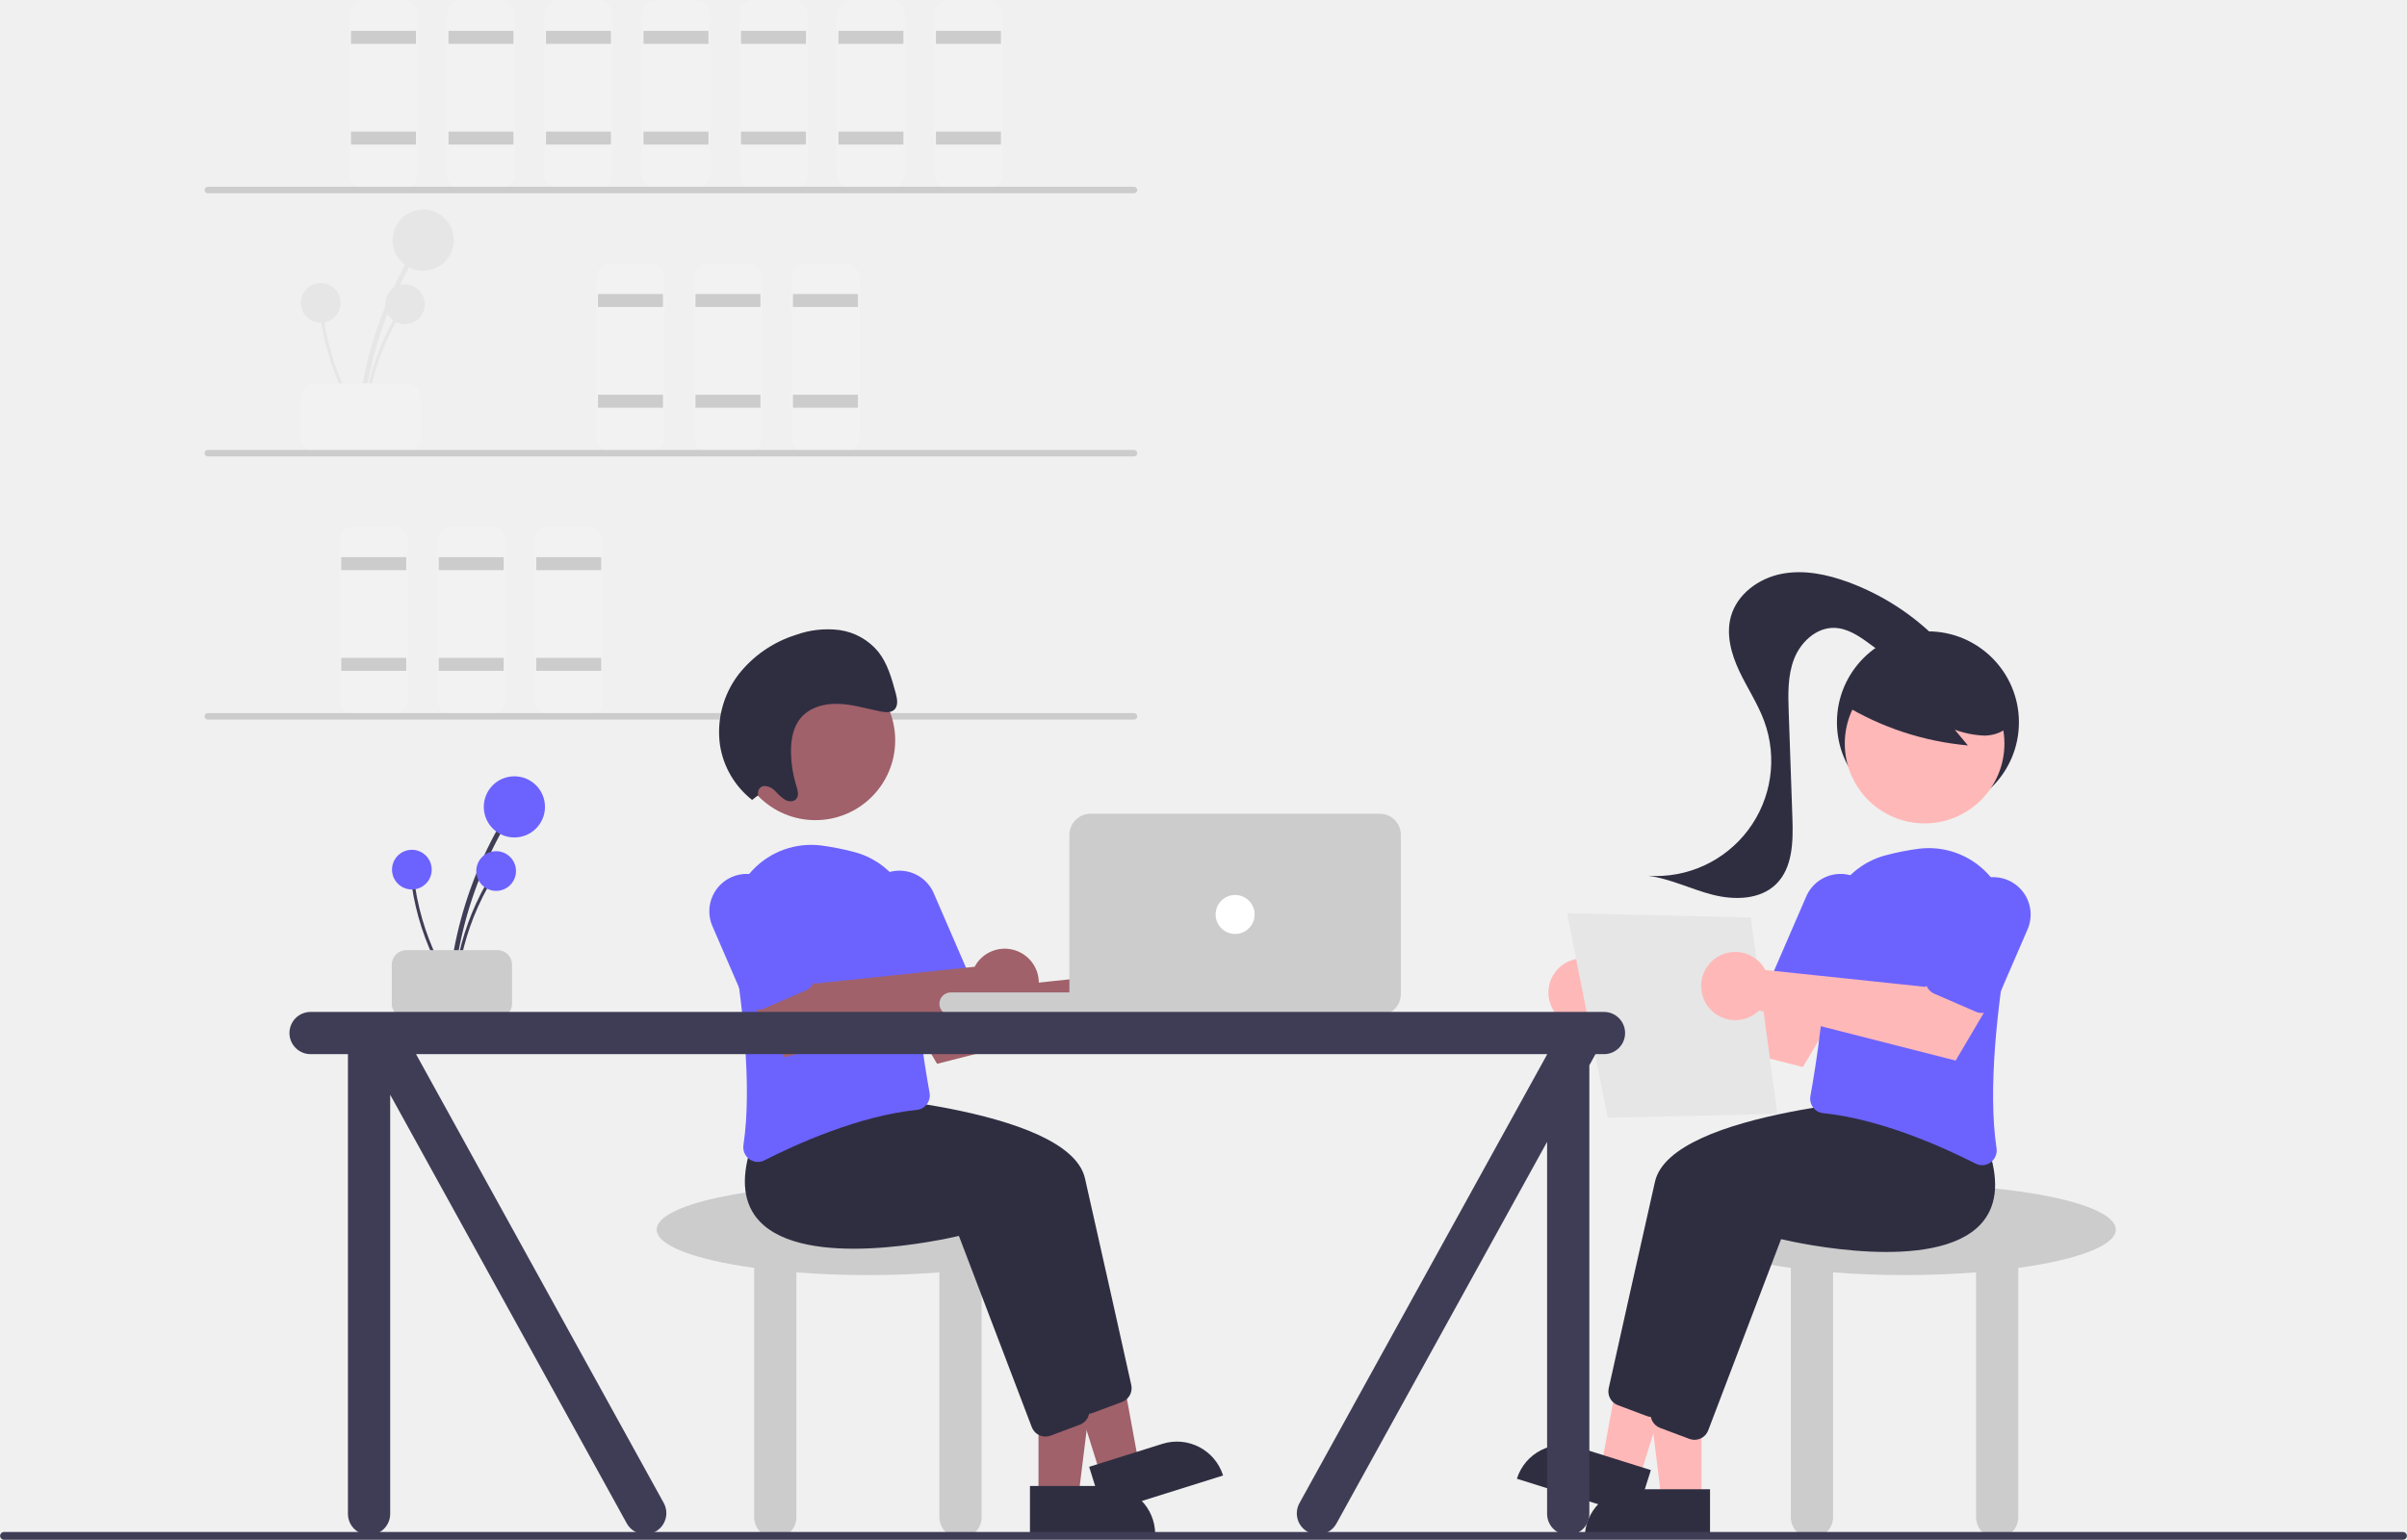
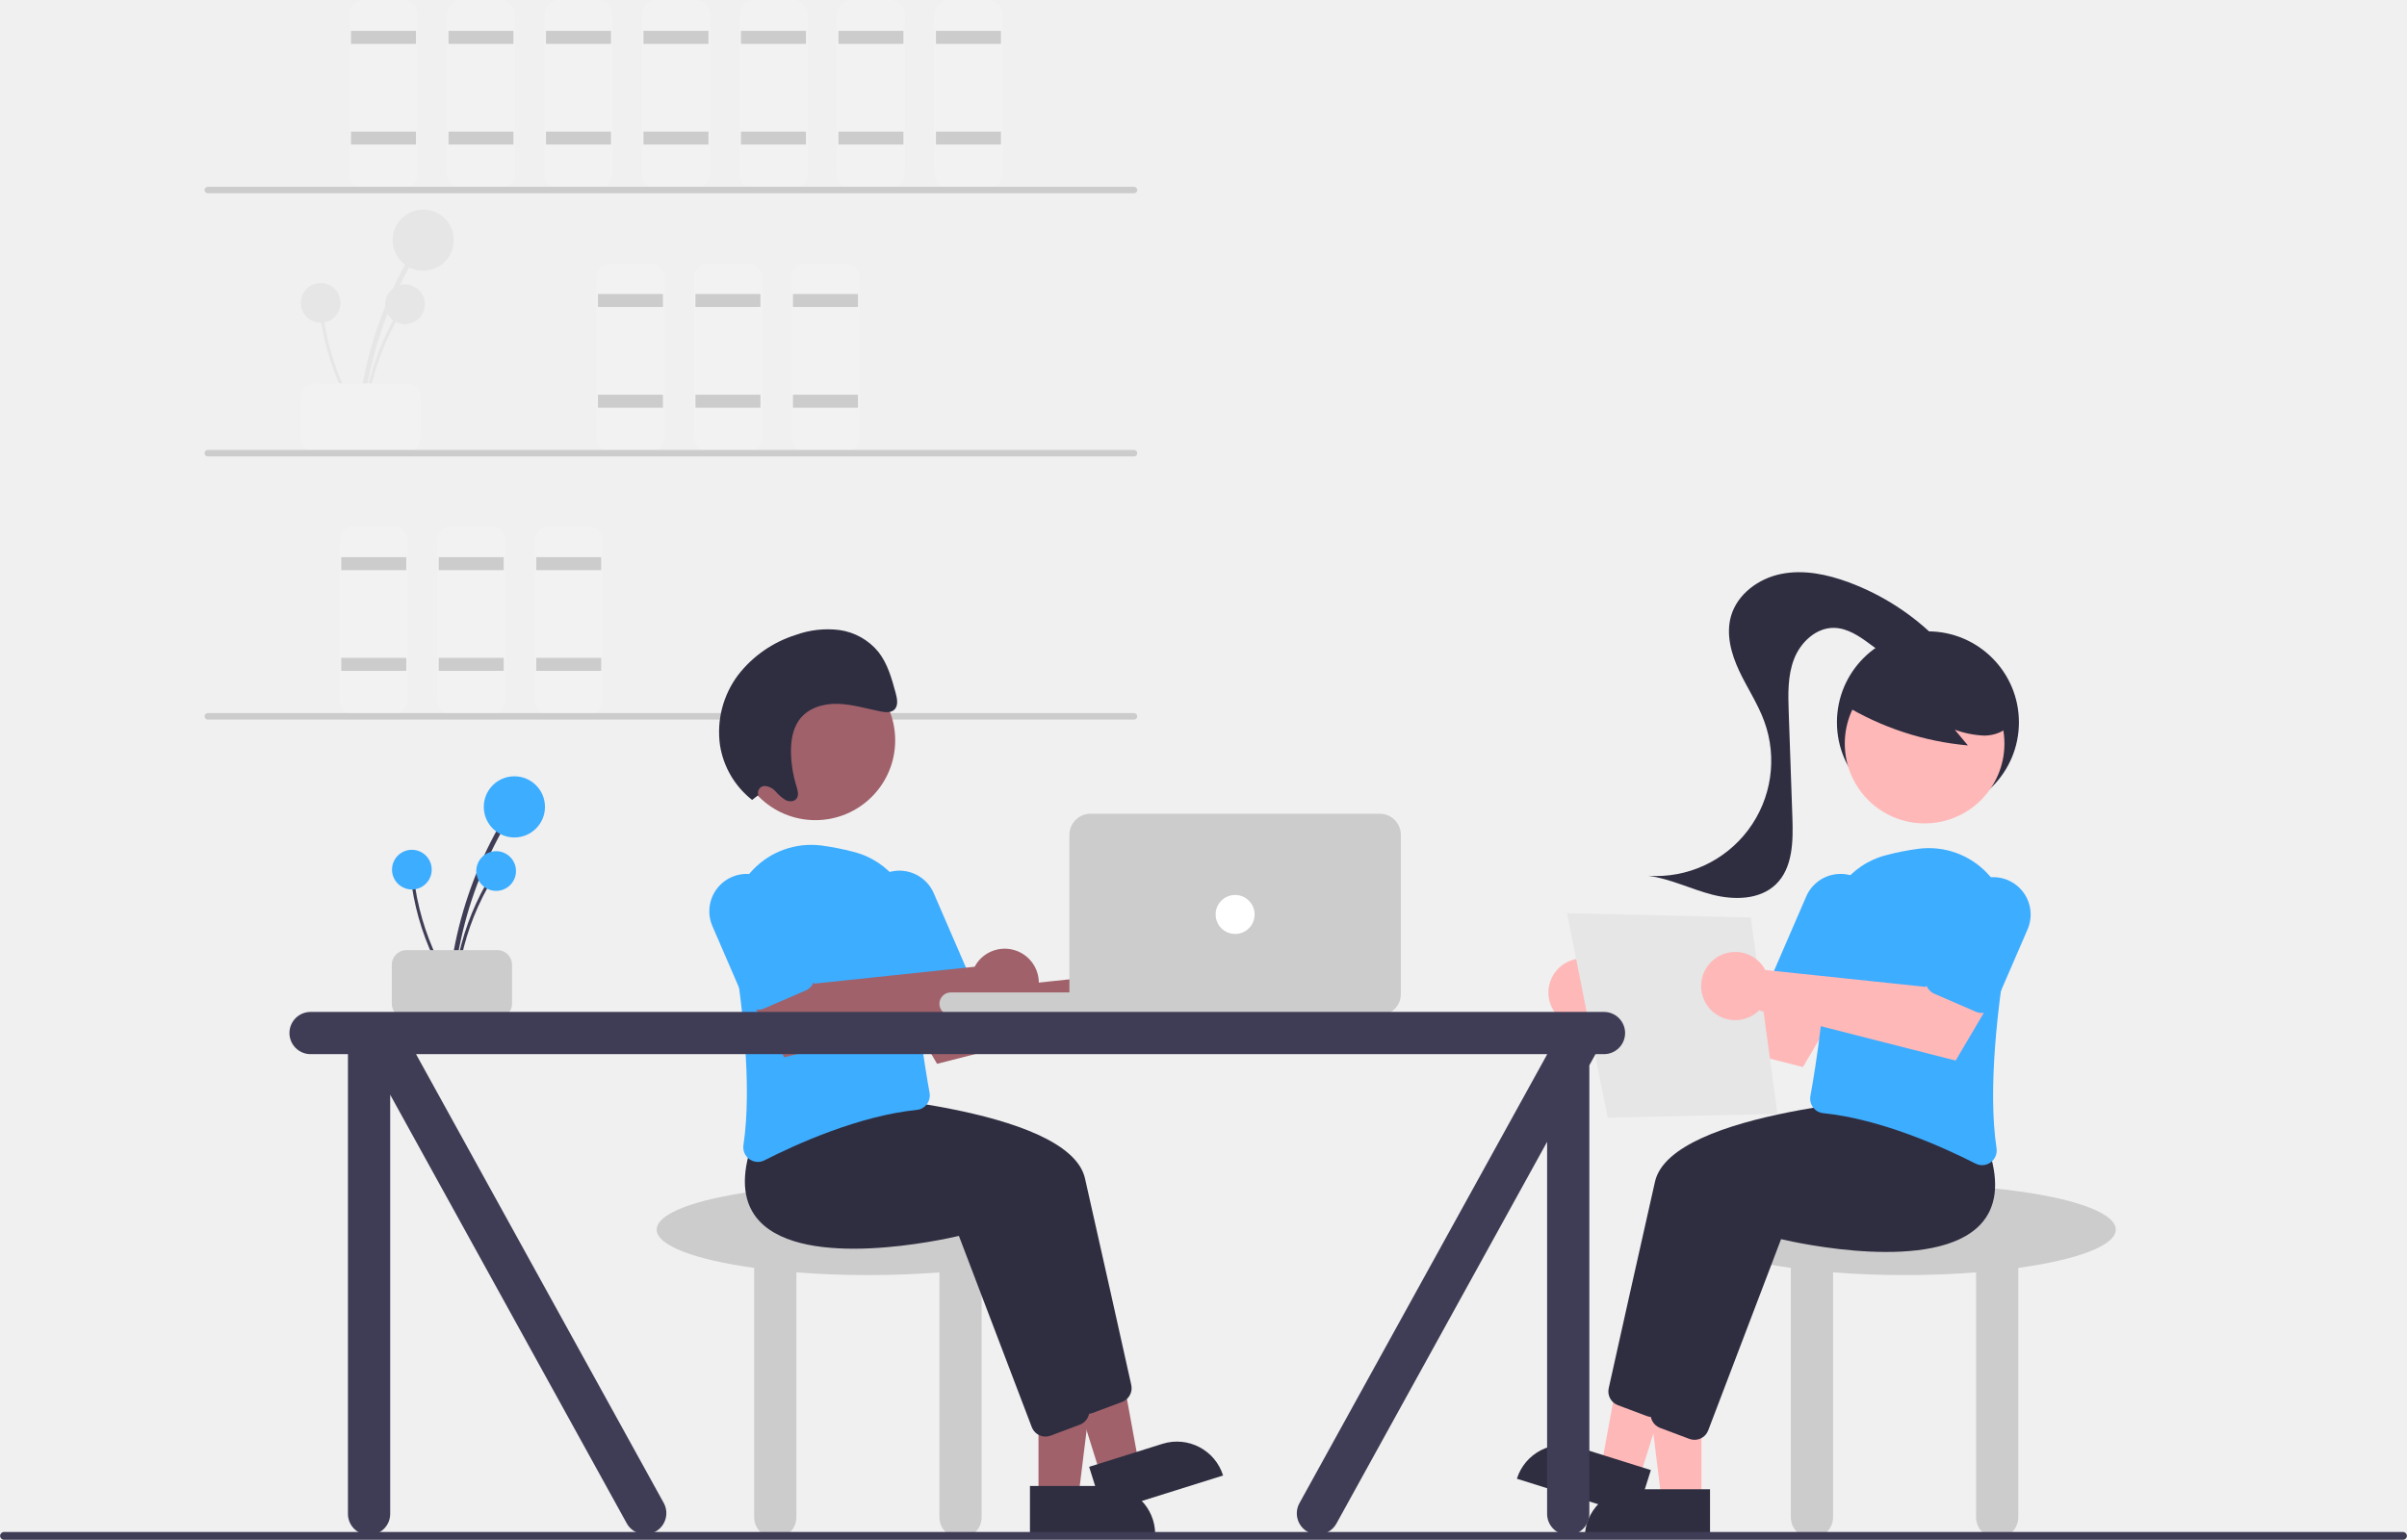
<svg xmlns="http://www.w3.org/2000/svg" id="b959f442-9ede-455f-a827-2b42a560702a" data-name="Layer 1" width="740.675" height="473.949" viewBox="0 0 740.675 473.949">
  <path d="M341.173,342.449a122.042,122.042,0,0,1,10.101-38.517q2.28-5.092,5.018-9.961a.744.744,0,0,0-1.284-.75,123.728,123.728,0,0,0-13.768,37.982q-1.034,5.584-1.554,11.246c-.088.952,1.399.946,1.486,0Z" transform="translate(-229.6623 -213.0257)" fill="#e6e6e6" />
  <circle cx="130.23" cy="73.914" r="9.414" fill="#e6e6e6" />
  <path d="M342.136,342.699a79.174,79.174,0,0,1,6.553-24.988q1.479-3.304,3.255-6.462a.483.483,0,0,0-.833-.487,80.268,80.268,0,0,0-8.932,24.641q-.671,3.622-1.008,7.296c-.057.618.908.614.964,0Z" transform="translate(-229.6623 -213.0257)" fill="#e6e6e6" />
  <circle cx="124.618" cy="93.662" r="6.108" fill="#e6e6e6" />
  <path d="M340.919,342.122a79.174,79.174,0,0,1-10.202-23.733q-.866-3.515-1.408-7.097a.483.483,0,0,0-.956.128,80.269,80.269,0,0,0,8.113,24.922q1.699,3.269,3.693,6.373c.335.522,1.093-.074.76-.593Z" transform="translate(-229.6623 -213.0257)" fill="#e6e6e6" />
  <circle cx="98.683" cy="93.233" r="6.108" fill="#e6e6e6" />
  <path d="M322.169,347.526v-12a4.505,4.505,0,0,1,4.5-4.5h28a4.505,4.505,0,0,1,4.5,4.5v12a4.505,4.505,0,0,1-4.5,4.5h-28A4.505,4.505,0,0,1,322.169,347.526Z" transform="translate(-229.6623 -213.0257)" fill="#f2f2f2" style="isolation:isolate" />
  <path d="M353.669,271.026h-12a4.505,4.505,0,0,1-4.5-4.5v-49a4.505,4.505,0,0,1,4.5-4.5h12a4.505,4.505,0,0,1,4.5,4.5v49A4.505,4.505,0,0,1,353.669,271.026Z" transform="translate(-229.6623 -213.0257)" fill="#f2f2f2" style="isolation:isolate" />
  <rect x="108.007" y="9.5" width="20" height="4" fill="#ccc" />
  <rect x="108.007" y="40.5" width="20" height="4" fill="#ccc" />
  <path d="M383.669,271.026h-12a4.505,4.505,0,0,1-4.5-4.5v-49a4.505,4.505,0,0,1,4.5-4.5h12a4.505,4.505,0,0,1,4.5,4.5v49A4.505,4.505,0,0,1,383.669,271.026Z" transform="translate(-229.6623 -213.0257)" fill="#f2f2f2" style="isolation:isolate" />
  <rect x="138.007" y="9.5" width="20" height="4" fill="#ccc" />
  <rect x="138.007" y="40.5" width="20" height="4" fill="#ccc" />
  <path d="M413.669,271.026h-12a4.505,4.505,0,0,1-4.5-4.5v-49a4.505,4.505,0,0,1,4.5-4.5h12a4.505,4.505,0,0,1,4.5,4.5v49A4.505,4.505,0,0,1,413.669,271.026Z" transform="translate(-229.6623 -213.0257)" fill="#f2f2f2" style="isolation:isolate" />
  <rect x="168.007" y="9.5" width="20" height="4" fill="#ccc" />
  <rect x="168.007" y="40.5" width="20" height="4" fill="#ccc" />
  <path d="M429.669,352.026h-12a4.505,4.505,0,0,1-4.5-4.5v-49a4.505,4.505,0,0,1,4.5-4.5h12a4.505,4.505,0,0,1,4.5,4.5v49A4.505,4.505,0,0,1,429.669,352.026Z" transform="translate(-229.6623 -213.0257)" fill="#f2f2f2" style="isolation:isolate" />
  <rect x="184.007" y="90.5" width="20" height="4" fill="#ccc" />
  <rect x="184.007" y="121.5" width="20" height="4" fill="#ccc" />
  <path d="M459.669,352.026h-12a4.505,4.505,0,0,1-4.5-4.5v-49a4.505,4.505,0,0,1,4.5-4.5h12a4.505,4.505,0,0,1,4.5,4.5v49A4.505,4.505,0,0,1,459.669,352.026Z" transform="translate(-229.6623 -213.0257)" fill="#f2f2f2" style="isolation:isolate" />
  <rect x="214.007" y="90.5" width="20" height="4" fill="#ccc" />
  <rect x="214.007" y="121.5" width="20" height="4" fill="#ccc" />
  <path d="M489.669,352.026h-12a4.505,4.505,0,0,1-4.5-4.5v-49a4.505,4.505,0,0,1,4.5-4.5h12a4.505,4.505,0,0,1,4.5,4.5v49A4.505,4.505,0,0,1,489.669,352.026Z" transform="translate(-229.6623 -213.0257)" fill="#f2f2f2" style="isolation:isolate" />
  <rect x="244.007" y="90.5" width="20" height="4" fill="#ccc" />
  <rect x="244.007" y="121.5" width="20" height="4" fill="#ccc" />
  <path d="M350.669,433.026h-12a4.505,4.505,0,0,1-4.5-4.5v-49a4.505,4.505,0,0,1,4.5-4.5h12a4.505,4.505,0,0,1,4.5,4.5v49A4.505,4.505,0,0,1,350.669,433.026Z" transform="translate(-229.6623 -213.0257)" fill="#f2f2f2" style="isolation:isolate" />
  <rect x="105.007" y="171.5" width="20" height="4" fill="#ccc" />
  <rect x="105.007" y="202.5" width="20" height="4" fill="#ccc" />
  <path d="M380.669,433.026h-12a4.505,4.505,0,0,1-4.5-4.5v-49a4.505,4.505,0,0,1,4.5-4.5h12a4.505,4.505,0,0,1,4.5,4.5v49A4.505,4.505,0,0,1,380.669,433.026Z" transform="translate(-229.6623 -213.0257)" fill="#f2f2f2" style="isolation:isolate" />
  <rect x="135.007" y="171.5" width="20" height="4" fill="#ccc" />
  <rect x="135.007" y="202.5" width="20" height="4" fill="#ccc" />
  <path d="M410.669,433.026h-12a4.505,4.505,0,0,1-4.5-4.5v-49a4.505,4.505,0,0,1,4.5-4.5h12a4.505,4.505,0,0,1,4.5,4.5v49A4.505,4.505,0,0,1,410.669,433.026Z" transform="translate(-229.6623 -213.0257)" fill="#f2f2f2" style="isolation:isolate" />
  <rect x="165.007" y="171.5" width="20" height="4" fill="#ccc" />
  <rect x="165.007" y="202.5" width="20" height="4" fill="#ccc" />
  <path d="M443.669,271.026h-12a4.505,4.505,0,0,1-4.5-4.5v-49a4.505,4.505,0,0,1,4.5-4.5h12a4.505,4.505,0,0,1,4.5,4.5v49A4.505,4.505,0,0,1,443.669,271.026Z" transform="translate(-229.6623 -213.0257)" fill="#f2f2f2" style="isolation:isolate" />
  <rect x="198.007" y="9.5" width="20" height="4" fill="#ccc" />
  <rect x="198.007" y="40.5" width="20" height="4" fill="#ccc" />
  <path d="M473.669,271.026h-12a4.505,4.505,0,0,1-4.5-4.5v-49a4.505,4.505,0,0,1,4.5-4.5h12a4.505,4.505,0,0,1,4.5,4.5v49A4.505,4.505,0,0,1,473.669,271.026Z" transform="translate(-229.6623 -213.0257)" fill="#f2f2f2" style="isolation:isolate" />
  <rect x="228.007" y="9.5" width="20" height="4" fill="#ccc" />
  <rect x="228.007" y="40.5" width="20" height="4" fill="#ccc" />
  <path d="M503.669,271.026h-12a4.505,4.505,0,0,1-4.5-4.5v-49a4.505,4.505,0,0,1,4.5-4.5h12a4.505,4.505,0,0,1,4.5,4.5v49A4.505,4.505,0,0,1,503.669,271.026Z" transform="translate(-229.6623 -213.0257)" fill="#f2f2f2" style="isolation:isolate" />
  <rect x="258.007" y="9.5" width="20" height="4" fill="#ccc" />
  <rect x="258.007" y="40.5" width="20" height="4" fill="#ccc" />
  <path d="M533.669,271.026h-12a4.505,4.505,0,0,1-4.5-4.5v-49a4.505,4.505,0,0,1,4.5-4.5h12a4.505,4.505,0,0,1,4.5,4.5v49A4.505,4.505,0,0,1,533.669,271.026Z" transform="translate(-229.6623 -213.0257)" fill="#f2f2f2" style="isolation:isolate" />
  <rect x="288.007" y="9.5" width="20" height="4" fill="#ccc" />
  <rect x="288.007" y="40.5" width="20" height="4" fill="#ccc" />
  <path d="M578.61,272.526h-285a1,1,0,0,1,0-2h285a1,1,0,0,1,0,2Z" transform="translate(-229.6623 -213.0257)" fill="#ccc" />
  <path d="M578.61,353.526h-285a1,1,0,0,1,0-2h285a1,1,0,0,1,0,2Z" transform="translate(-229.6623 -213.0257)" fill="#ccc" />
  <path d="M578.61,434.526h-285a1,1,0,0,1,0-2h285a1,1,0,0,1,0,2Z" transform="translate(-229.6623 -213.0257)" fill="#ccc" />
  <path d="M561.732,591.508c0-7.732-29.102-14-65-14s-65,6.268-65,14c0,4.955,11.964,9.306,30,11.794V680.008a6.5,6.5,0,0,0,13,0V604.684c6.872.532,14.277.824,22,.824s15.128-.292,22-.824v75.324a6.5,6.5,0,0,0,13,0V603.302C549.768,600.814,561.732,596.463,561.732,591.508Z" transform="translate(-229.6623 -213.0257)" fill="#ccc" />
  <polygon points="319.563 460.906 331.823 460.906 337.655 413.618 319.561 413.618 319.563 460.906" fill="#a0616a" />
  <path d="M546.598,670.428h38.531a0,0,0,0,1,0,0v14.887a0,0,0,0,1,0,0H561.485a14.887,14.887,0,0,1-14.887-14.887v0A0,0,0,0,1,546.598,670.428Z" transform="translate(902.0962 1142.692) rotate(179.9974)" fill="#2f2e41" />
  <polygon points="338.701 454.064 350.398 450.393 341.806 403.528 324.542 408.945 338.701 454.064" fill="#a0616a" />
  <path d="M566.152,658.424h38.531a0,0,0,0,1,0,0v14.887a0,0,0,0,1,0,0H581.039a14.887,14.887,0,0,1-14.887-14.887v0A0,0,0,0,1,566.152,658.424Z" transform="translate(1113.688 912.876) rotate(162.5774)" fill="#2f2e41" />
  <path d="M560.161,645.324l-22.427-58.871c-5.031,1.182-47.227,10.519-61.359-4.528-4.843-5.157-5.788-12.629-2.808-22.208l8.248-10.364.256.014c3.118.164,76.435,4.273,81.461,26.389,4.238,18.645,11.977,53.405,14.247,63.615a4.516,4.516,0,0,1-2.814,5.184l-9.019,3.382a4.462,4.462,0,0,1-1.572.286A4.513,4.513,0,0,1,560.161,645.324Z" transform="translate(-229.6623 -213.0257)" fill="#2f2e41" />
  <path d="M547.161,652.324l-22.427-58.871c-5.032,1.182-47.227,10.518-61.359-4.528-4.843-5.157-5.788-12.629-2.808-22.208l8.248-10.364.256.014c3.118.164,76.435,4.273,81.461,26.389,4.238,18.645,11.977,53.405,14.247,63.615a4.516,4.516,0,0,1-2.814,5.184l-9.019,3.382a4.462,4.462,0,0,1-1.572.286A4.513,4.513,0,0,1,547.161,652.324Z" transform="translate(-229.6623 -213.0257)" fill="#2f2e41" />
  <path d="M577.469,511.202a10.527,10.527,0,0,0-.885,1.402l-49.32,5.196-7.1-9.734-16.091,8.794,13.944,23.621,60.487-15.423a10.496,10.496,0,1,0-1.036-13.857Z" transform="translate(-229.6623 -213.0257)" fill="#a0616a" />
-   <path d="M460.25,569.825a4.507,4.507,0,0,1-1.819-4.349c2.782-18.343-.419-44.619-3.595-63.433a24.795,24.795,0,0,1,27.559-28.762,79.865,79.865,0,0,1,9.913,1.954h0a24.596,24.596,0,0,1,18.582,24.468c-.475,18.154,3.211,40.806,4.818,49.701a4.519,4.519,0,0,1-.834,3.511,4.392,4.392,0,0,1-3.095,1.75c-17.808,1.817-37.012,10.502-46.875,15.517a4.501,4.501,0,0,1-2.05.501A4.429,4.429,0,0,1,460.25,569.825Z" transform="translate(-229.6623 -213.0257)" fill="#6c63ff" />
-   <path d="M508.321,522.514a4.471,4.471,0,0,1-2.474-2.397l-9.931-22.942a11.5,11.5,0,1,1,21.107-9.136l9.932,22.942a4.506,4.506,0,0,1-2.342,5.917l-12.848,5.562a4.469,4.469,0,0,1-3.444.055Z" transform="translate(-229.6623 -213.0257)" fill="#6c63ff" />
+   <path d="M460.25,569.825a4.507,4.507,0,0,1-1.819-4.349c2.782-18.343-.419-44.619-3.595-63.433a24.795,24.795,0,0,1,27.559-28.762,79.865,79.865,0,0,1,9.913,1.954h0a24.596,24.596,0,0,1,18.582,24.468c-.475,18.154,3.211,40.806,4.818,49.701a4.519,4.519,0,0,1-.834,3.511,4.392,4.392,0,0,1-3.095,1.75c-17.808,1.817-37.012,10.502-46.875,15.517a4.501,4.501,0,0,1-2.05.501A4.429,4.429,0,0,1,460.25,569.825Z" transform="translate(-229.6623 -213.0257)" fill="#3dadff" />
+   <path d="M508.321,522.514a4.471,4.471,0,0,1-2.474-2.397l-9.931-22.942a11.5,11.5,0,1,1,21.107-9.136l9.932,22.942a4.506,4.506,0,0,1-2.342,5.917l-12.848,5.562a4.469,4.469,0,0,1-3.444.055Z" transform="translate(-229.6623 -213.0257)" fill="#3dadff" />
  <path d="M530.469,509.202a10.527,10.527,0,0,0-.885,1.402l-49.32,5.196-7.1-9.734-16.091,8.794,13.944,23.621,60.487-15.423a10.496,10.496,0,1,0-1.036-13.857Z" transform="translate(-229.6623 -213.0257)" fill="#a0616a" />
-   <path d="M461.321,523.514a4.471,4.471,0,0,1-2.474-2.397l-9.931-22.942a11.5,11.5,0,1,1,21.107-9.136l9.932,22.942a4.506,4.506,0,0,1-2.342,5.917l-12.848,5.562a4.469,4.469,0,0,1-3.444.055Z" transform="translate(-229.6623 -213.0257)" fill="#6c63ff" />
+   <path d="M461.321,523.514a4.471,4.471,0,0,1-2.474-2.397l-9.931-22.942a11.5,11.5,0,1,1,21.107-9.136l9.932,22.942a4.506,4.506,0,0,1-2.342,5.917l-12.848,5.562a4.469,4.469,0,0,1-3.444.055Z" transform="translate(-229.6623 -213.0257)" fill="#3dadff" />
  <circle cx="250.906" cy="227.891" r="24.561" fill="#a0616a" />
  <path d="M463.008,457.773a2.135,2.135,0,0,1,1.856-2.819,4.93,4.93,0,0,1,3.476,1.715,13.834,13.834,0,0,0,3.071,2.637c1.188.599,2.8.514,3.477-.628.636-1.072.2-2.508-.185-3.753a36.907,36.907,0,0,1-1.63-9.77c-.111-3.7.411-7.562,2.46-10.448,2.644-3.725,7.371-5.139,11.845-5.036s8.875,1.484,13.307,2.357c1.53.301,3.328.455,4.352-.73,1.088-1.261.688-3.301.226-5.004-1.201-4.417-2.475-8.985-5.265-12.552a18.898,18.898,0,0,0-12.061-6.79,28.938,28.938,0,0,0-13.462,1.528,36.096,36.096,0,0,0-17.683,12.319,29.236,29.236,0,0,0-5.578,21.6,26.667,26.667,0,0,0,9.886,16.855Z" transform="translate(-229.6623 -213.0257)" fill="#2f2e41" />
  <path d="M369.228,516.902a122.042,122.042,0,0,1,10.101-38.517q2.28-5.092,5.018-9.961a.744.744,0,0,0-1.284-.75,123.728,123.728,0,0,0-13.768,37.982q-1.034,5.584-1.554,11.246c-.088.952,1.399.946,1.486,0Z" transform="translate(-229.6623 -213.0257)" fill="#3f3d56" />
-   <circle cx="158.285" cy="248.368" r="9.414" fill="#6c63ff" />
+   <circle cx="158.285" cy="248.368" r="9.414" fill="#3dadff" />
  <path d="M370.191,517.152a79.174,79.174,0,0,1,6.553-24.988q1.479-3.304,3.255-6.462a.483.483,0,0,0-.833-.487,80.268,80.268,0,0,0-8.932,24.641q-.671,3.622-1.008,7.296c-.057.618.908.614.964,0Z" transform="translate(-229.6623 -213.0257)" fill="#3f3d56" />
-   <circle cx="152.673" cy="268.115" r="6.108" fill="#6c63ff" />
+   <circle cx="152.673" cy="268.115" r="6.108" fill="#3dadff" />
  <path d="M368.974,516.576a79.174,79.174,0,0,1-10.202-23.733q-.866-3.515-1.408-7.097a.483.483,0,0,0-.956.128,80.269,80.269,0,0,0,8.113,24.922q1.699,3.269,3.693,6.373c.335.522,1.093-.074.76-.593Z" transform="translate(-229.6623 -213.0257)" fill="#3f3d56" />
-   <circle cx="126.738" cy="267.687" r="6.108" fill="#6c63ff" />
+   <circle cx="126.738" cy="267.687" r="6.108" fill="#3dadff" />
  <path d="M350.224,521.979v-12a4.505,4.505,0,0,1,4.5-4.5h28a4.505,4.505,0,0,1,4.5,4.5v12a4.505,4.505,0,0,1-4.5,4.5h-28A4.505,4.505,0,0,1,350.224,521.979Z" transform="translate(-229.6623 -213.0257)" fill="#ccc" />
  <rect x="289.07" y="305.482" width="86" height="7" rx="3.5" fill="#ccc" />
  <path d="M654.232,525.508h-89a6.507,6.507,0,0,1-6.5-6.5v-49a6.507,6.507,0,0,1,6.5-6.5h89a6.507,6.507,0,0,1,6.5,6.5v49A6.507,6.507,0,0,1,654.232,525.508Z" transform="translate(-229.6623 -213.0257)" fill="#ccc" />
  <circle cx="380.07" cy="281.482" r="6" fill="#fff" />
  <path d="M880.732,591.508c0-7.732-29.102-14-65-14s-65,6.268-65,14c0,4.955,11.964,9.306,30,11.794V680.008a6.5,6.5,0,0,0,13,0V604.684c6.872.532,14.277.824,22,.824s15.128-.292,22-.824v75.324a6.5,6.5,0,0,0,13,0V603.302C868.768,600.814,880.732,596.463,880.732,591.508Z" transform="translate(-229.6623 -213.0257)" fill="#ccc" />
  <circle cx="593.257" cy="222.34" r="28" fill="#2f2e41" />
  <polygon points="523.577 461.906 511.317 461.906 505.485 414.618 523.579 414.618 523.577 461.906" fill="#ffb8b8" />
  <path d="M502.56,458.403h23.644a0,0,0,0,1,0,0v14.887a0,0,0,0,1,0,0H487.673a0,0,0,0,1,0,0v0A14.887,14.887,0,0,1,502.56,458.403Z" fill="#2f2e41" />
  <polygon points="504.439 455.064 492.742 451.393 501.334 404.528 518.598 409.945 504.439 455.064" fill="#ffb8b8" />
  <path d="M712.668,659.424h23.644a0,0,0,0,1,0,0v14.887a0,0,0,0,1,0,0H697.781a0,0,0,0,1,0,0v0A14.887,14.887,0,0,1,712.668,659.424Z" transform="translate(2.90601 -397.1277) rotate(17.42262)" fill="#2f2e41" />
  <path d="M738.09,649.222a4.462,4.462,0,0,1-1.572-.286l-9.019-3.382a4.516,4.516,0,0,1-2.814-5.184c2.271-10.21,10.01-44.971,14.247-63.615,5.026-22.115,78.343-26.225,81.461-26.389l.256-.014L828.897,560.717c2.98,9.579,2.036,17.051-2.808,22.208-14.132,15.047-56.327,5.71-61.359,4.528l-22.427,58.871A4.513,4.513,0,0,1,738.09,649.222Z" transform="translate(-229.6623 -213.0257)" fill="#2f2e41" />
  <path d="M751.09,656.222a4.462,4.462,0,0,1-1.572-.286l-9.019-3.382a4.516,4.516,0,0,1-2.814-5.184c2.271-10.21,10.01-44.971,14.247-63.615,5.026-22.115,78.343-26.225,81.461-26.389l.256-.014L841.897,567.717c2.98,9.579,2.036,17.051-2.808,22.208-14.132,15.046-56.327,5.71-61.359,4.528l-22.427,58.871A4.513,4.513,0,0,1,751.09,656.222Z" transform="translate(-229.6623 -213.0257)" fill="#2f2e41" />
  <path d="M724.995,512.202a10.526,10.526,0,0,1,.885,1.402l49.32,5.196,7.1-9.734,16.091,8.794-13.944,23.621L723.959,526.059a10.496,10.496,0,1,1,1.036-13.857Z" transform="translate(-229.6623 -213.0257)" fill="#ffb8b8" />
-   <path d="M839.608,571.684a4.501,4.501,0,0,1-2.05-.501c-9.862-5.015-29.066-13.699-46.875-15.517a4.392,4.392,0,0,1-3.095-1.75,4.519,4.519,0,0,1-.834-3.511c1.607-8.896,5.293-31.547,4.818-49.701a24.596,24.596,0,0,1,18.582-24.468h0a79.864,79.864,0,0,1,9.913-1.954,24.795,24.795,0,0,1,27.559,28.762c-3.176,18.813-6.377,45.09-3.595,63.433a4.507,4.507,0,0,1-1.819,4.349A4.429,4.429,0,0,1,839.608,571.684Z" transform="translate(-229.6623 -213.0257)" fill="#6c63ff" />
-   <path d="M792.486,523.832a4.496,4.496,0,0,1-1.787-.373l-12.848-5.562a4.506,4.506,0,0,1-2.342-5.917l9.932-22.942a11.5,11.5,0,1,1,21.107,9.136l-9.931,22.942a4.511,4.511,0,0,1-4.131,2.716Z" transform="translate(-229.6623 -213.0257)" fill="#6c63ff" />
+   <path d="M839.608,571.684a4.501,4.501,0,0,1-2.05-.501c-9.862-5.015-29.066-13.699-46.875-15.517a4.392,4.392,0,0,1-3.095-1.75,4.519,4.519,0,0,1-.834-3.511c1.607-8.896,5.293-31.547,4.818-49.701a24.596,24.596,0,0,1,18.582-24.468h0a79.864,79.864,0,0,1,9.913-1.954,24.795,24.795,0,0,1,27.559,28.762c-3.176,18.813-6.377,45.09-3.595,63.433a4.507,4.507,0,0,1-1.819,4.349A4.429,4.429,0,0,1,839.608,571.684Z" transform="translate(-229.6623 -213.0257)" fill="#3dadff" />
+   <path d="M792.486,523.832a4.496,4.496,0,0,1-1.787-.373l-12.848-5.562a4.506,4.506,0,0,1-2.342-5.917l9.932-22.942a11.5,11.5,0,1,1,21.107,9.136l-9.931,22.942a4.511,4.511,0,0,1-4.131,2.716Z" transform="translate(-229.6623 -213.0257)" fill="#3dadff" />
  <circle cx="592.234" cy="228.891" r="24.561" fill="#ffb8b8" />
  <path d="M796.893,429.85A88.591,88.591,0,0,0,835.219,442.478l-4.04-4.841a29.688,29.688,0,0,0,9.171,1.821c3.13-.049,6.41-1.254,8.186-3.832a9.342,9.342,0,0,0,.625-8.63,17.694,17.694,0,0,0-5.566-6.96,33.14,33.14,0,0,0-30.844-5.512,19.806,19.806,0,0,0-9.212,5.909c-2.328,2.872-6.811,5.432-5.619,8.932Z" transform="translate(-229.6623 -213.0257)" fill="#2f2e41" />
  <path d="M826.026,410.029a75.485,75.485,0,0,0-27.463-17.759c-6.639-2.459-13.865-3.979-20.805-2.582s-13.504,6.198-15.44,13.008c-1.583,5.568.052,11.564,2.509,16.806s5.738,10.102,7.725,15.54a35.468,35.468,0,0,1-35.689,47.562c6.819.914,13.105,4.119,19.771,5.825s14.533,1.59,19.486-3.185c5.241-5.052,5.346-13.267,5.092-20.542l-1.13-32.445c-.192-5.515-.356-11.208,1.633-16.356s6.716-9.656,12.235-9.609c4.183.035,7.884,2.569,11.239,5.068s6.904,5.165,11.071,5.536,8.923-2.711,8.611-6.882" transform="translate(-229.6623 -213.0257)" fill="#2f2e41" />
  <polygon points="482.197 281.087 538.75 282.422 546.943 342.878 494.716 344.05 482.197 281.087" fill="#e6e6e6" />
  <path d="M771.995,510.202a10.526,10.526,0,0,1,.885,1.402l49.32,5.196,7.1-9.734,16.091,8.794-13.944,23.621L770.959,524.059a10.496,10.496,0,1,1,1.036-13.857Z" transform="translate(-229.6623 -213.0257)" fill="#ffb8b8" />
-   <path d="M839.486,524.832a4.496,4.496,0,0,1-1.787-.373l-12.848-5.562a4.506,4.506,0,0,1-2.342-5.917l9.932-22.942a11.5,11.5,0,1,1,21.107,9.136l-9.931,22.942a4.511,4.511,0,0,1-4.131,2.716Z" transform="translate(-229.6623 -213.0257)" fill="#6c63ff" />
+   <path d="M839.486,524.832a4.496,4.496,0,0,1-1.787-.373l-12.848-5.562a4.506,4.506,0,0,1-2.342-5.917l9.932-22.942a11.5,11.5,0,1,1,21.107,9.136l-9.931,22.942a4.511,4.511,0,0,1-4.131,2.716Z" transform="translate(-229.6623 -213.0257)" fill="#3dadff" />
  <path d="M723.232,524.508h-398a6.5,6.5,0,1,0,0,13h11.5v141.5a6.5,6.5,0,0,0,13,0V549.998l72.871,132.078a6.5,6.5,0,0,0,11.258-6.5L357.686,537.508H705.732v.084l-76.129,137.984a6.5,6.5,0,1,0,11.258,6.5l64.871-117.578V679.008a6.5,6.5,0,0,0,13,0V540.935l1.891-3.427h2.609a6.5,6.5,0,0,0,0-13Z" transform="translate(-229.6623 -213.0257)" fill="#3f3d56" />
  <path d="M969.147,686.974H230.853a1.191,1.191,0,0,1,0-2.381H969.147a1.191,1.191,0,0,1,0,2.381Z" transform="translate(-229.6623 -213.0257)" fill="#3f3d56" />
</svg>
